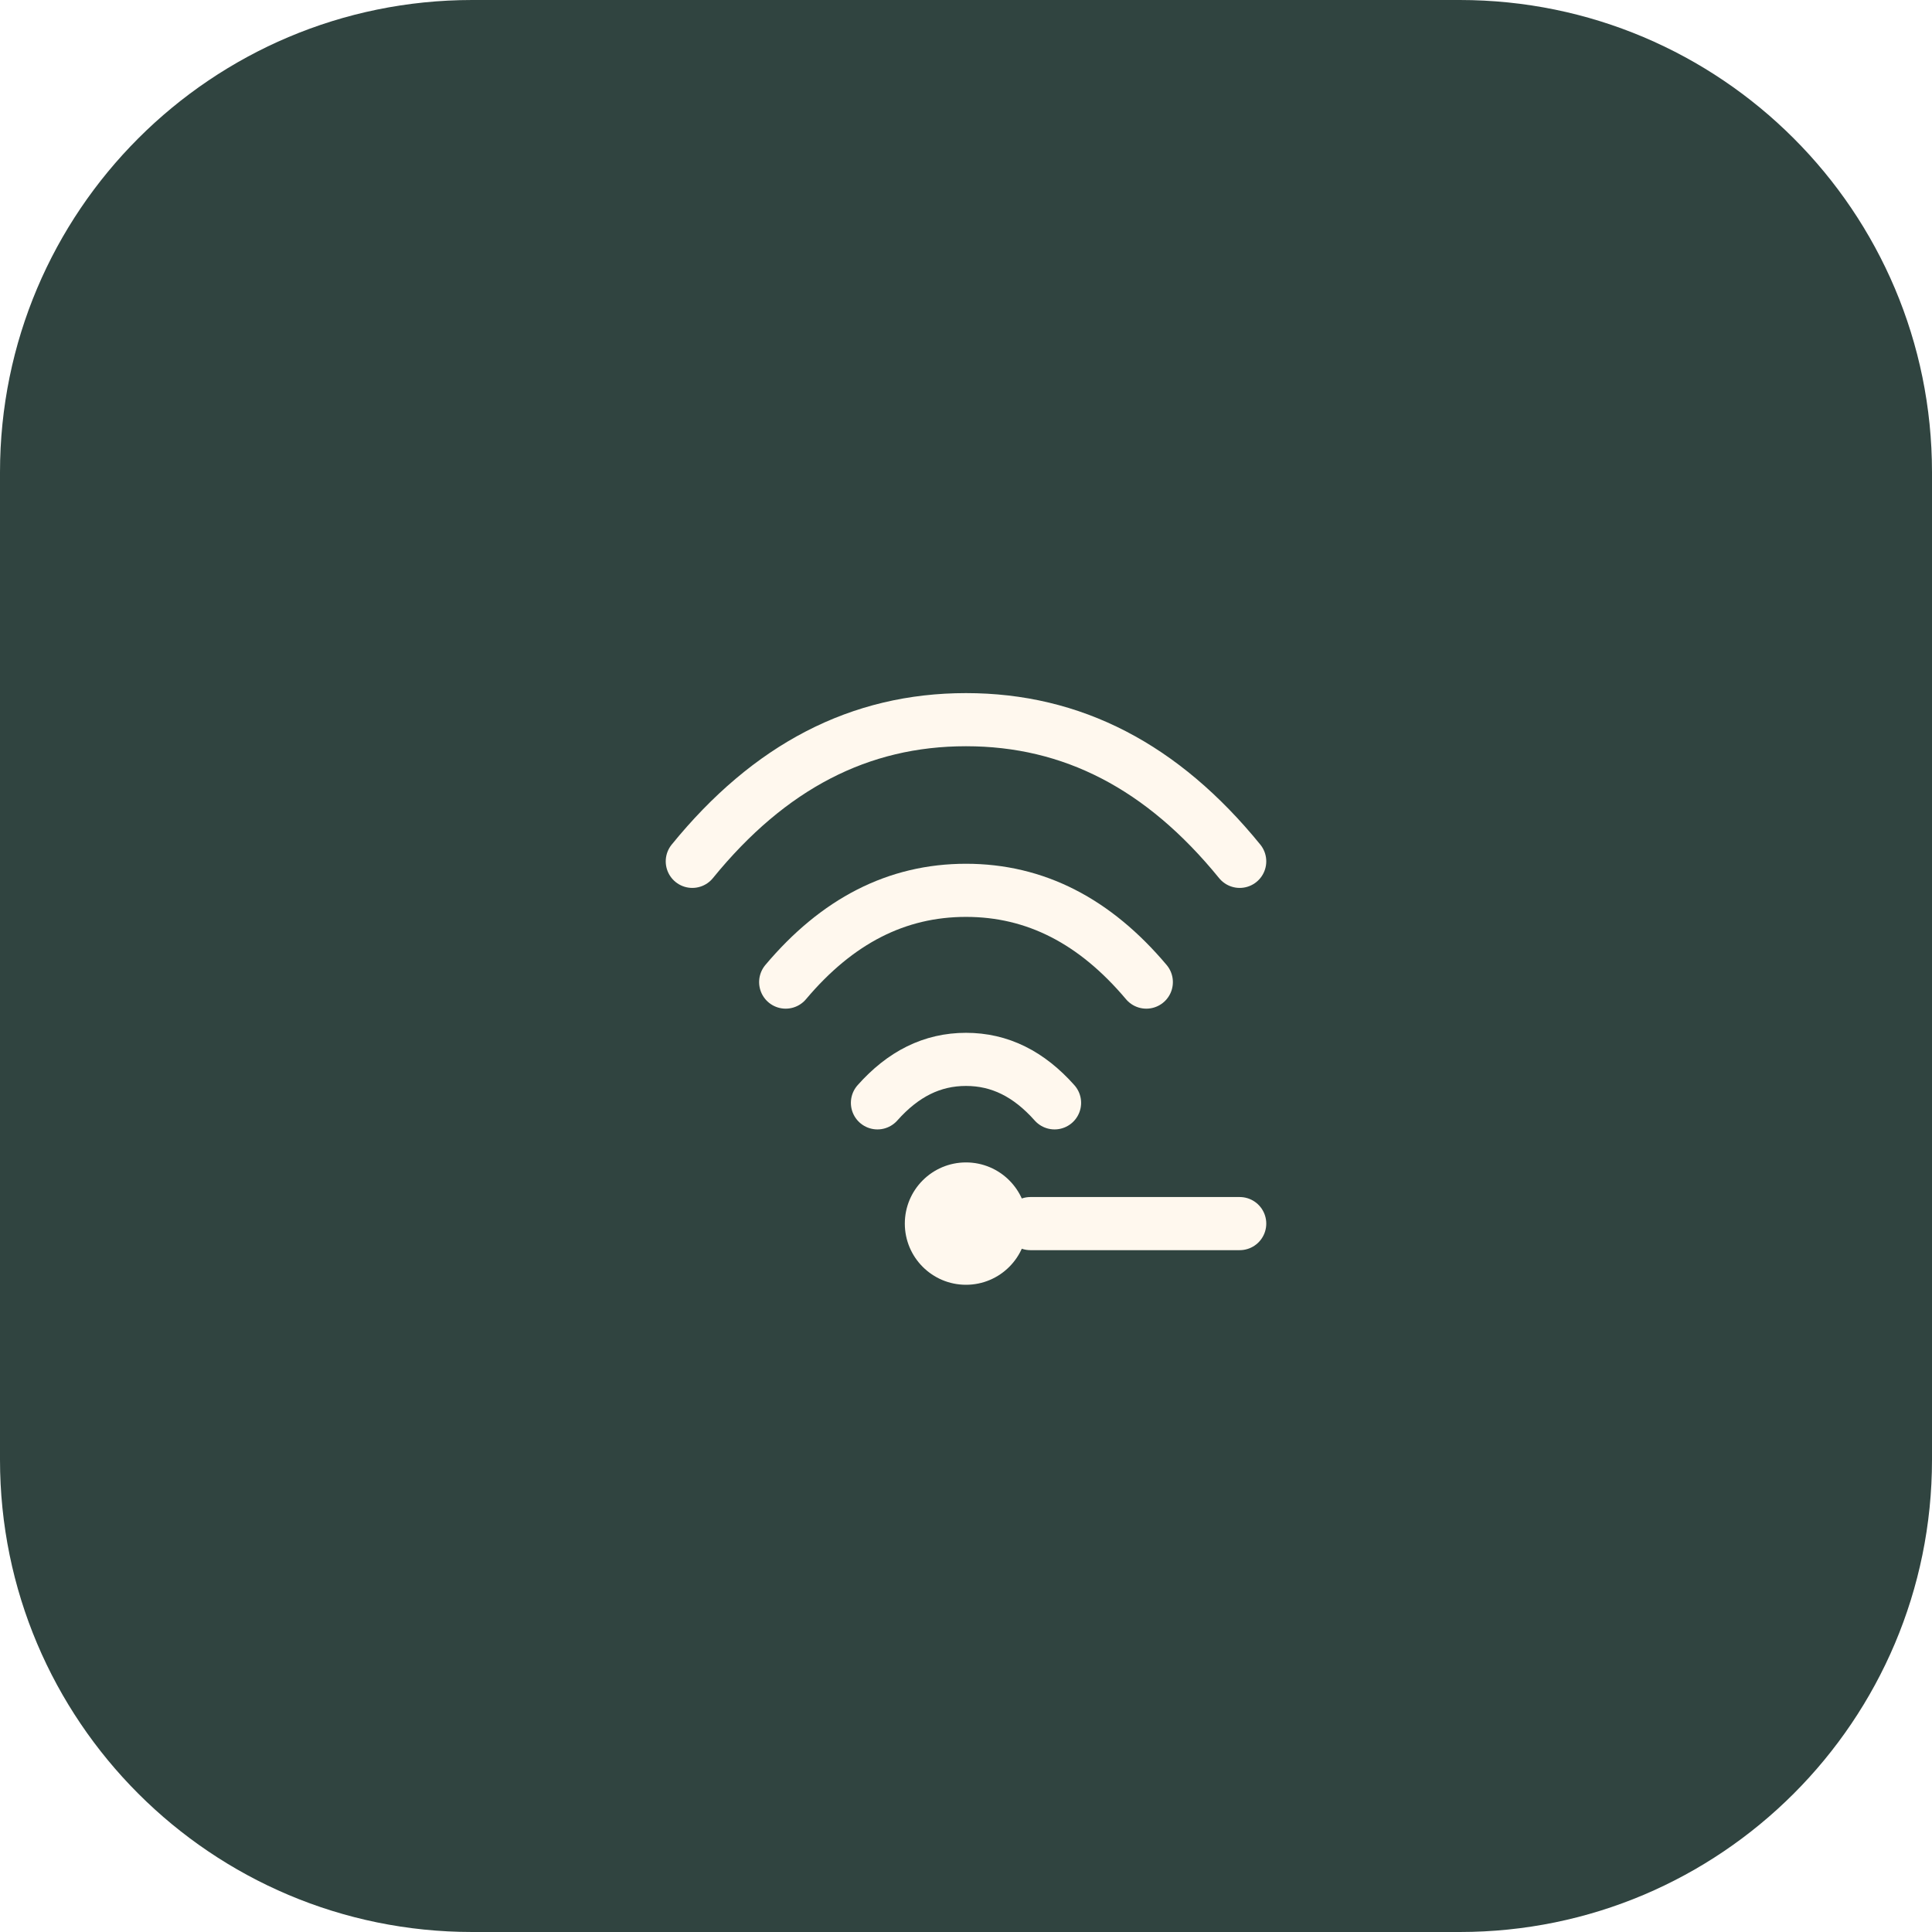
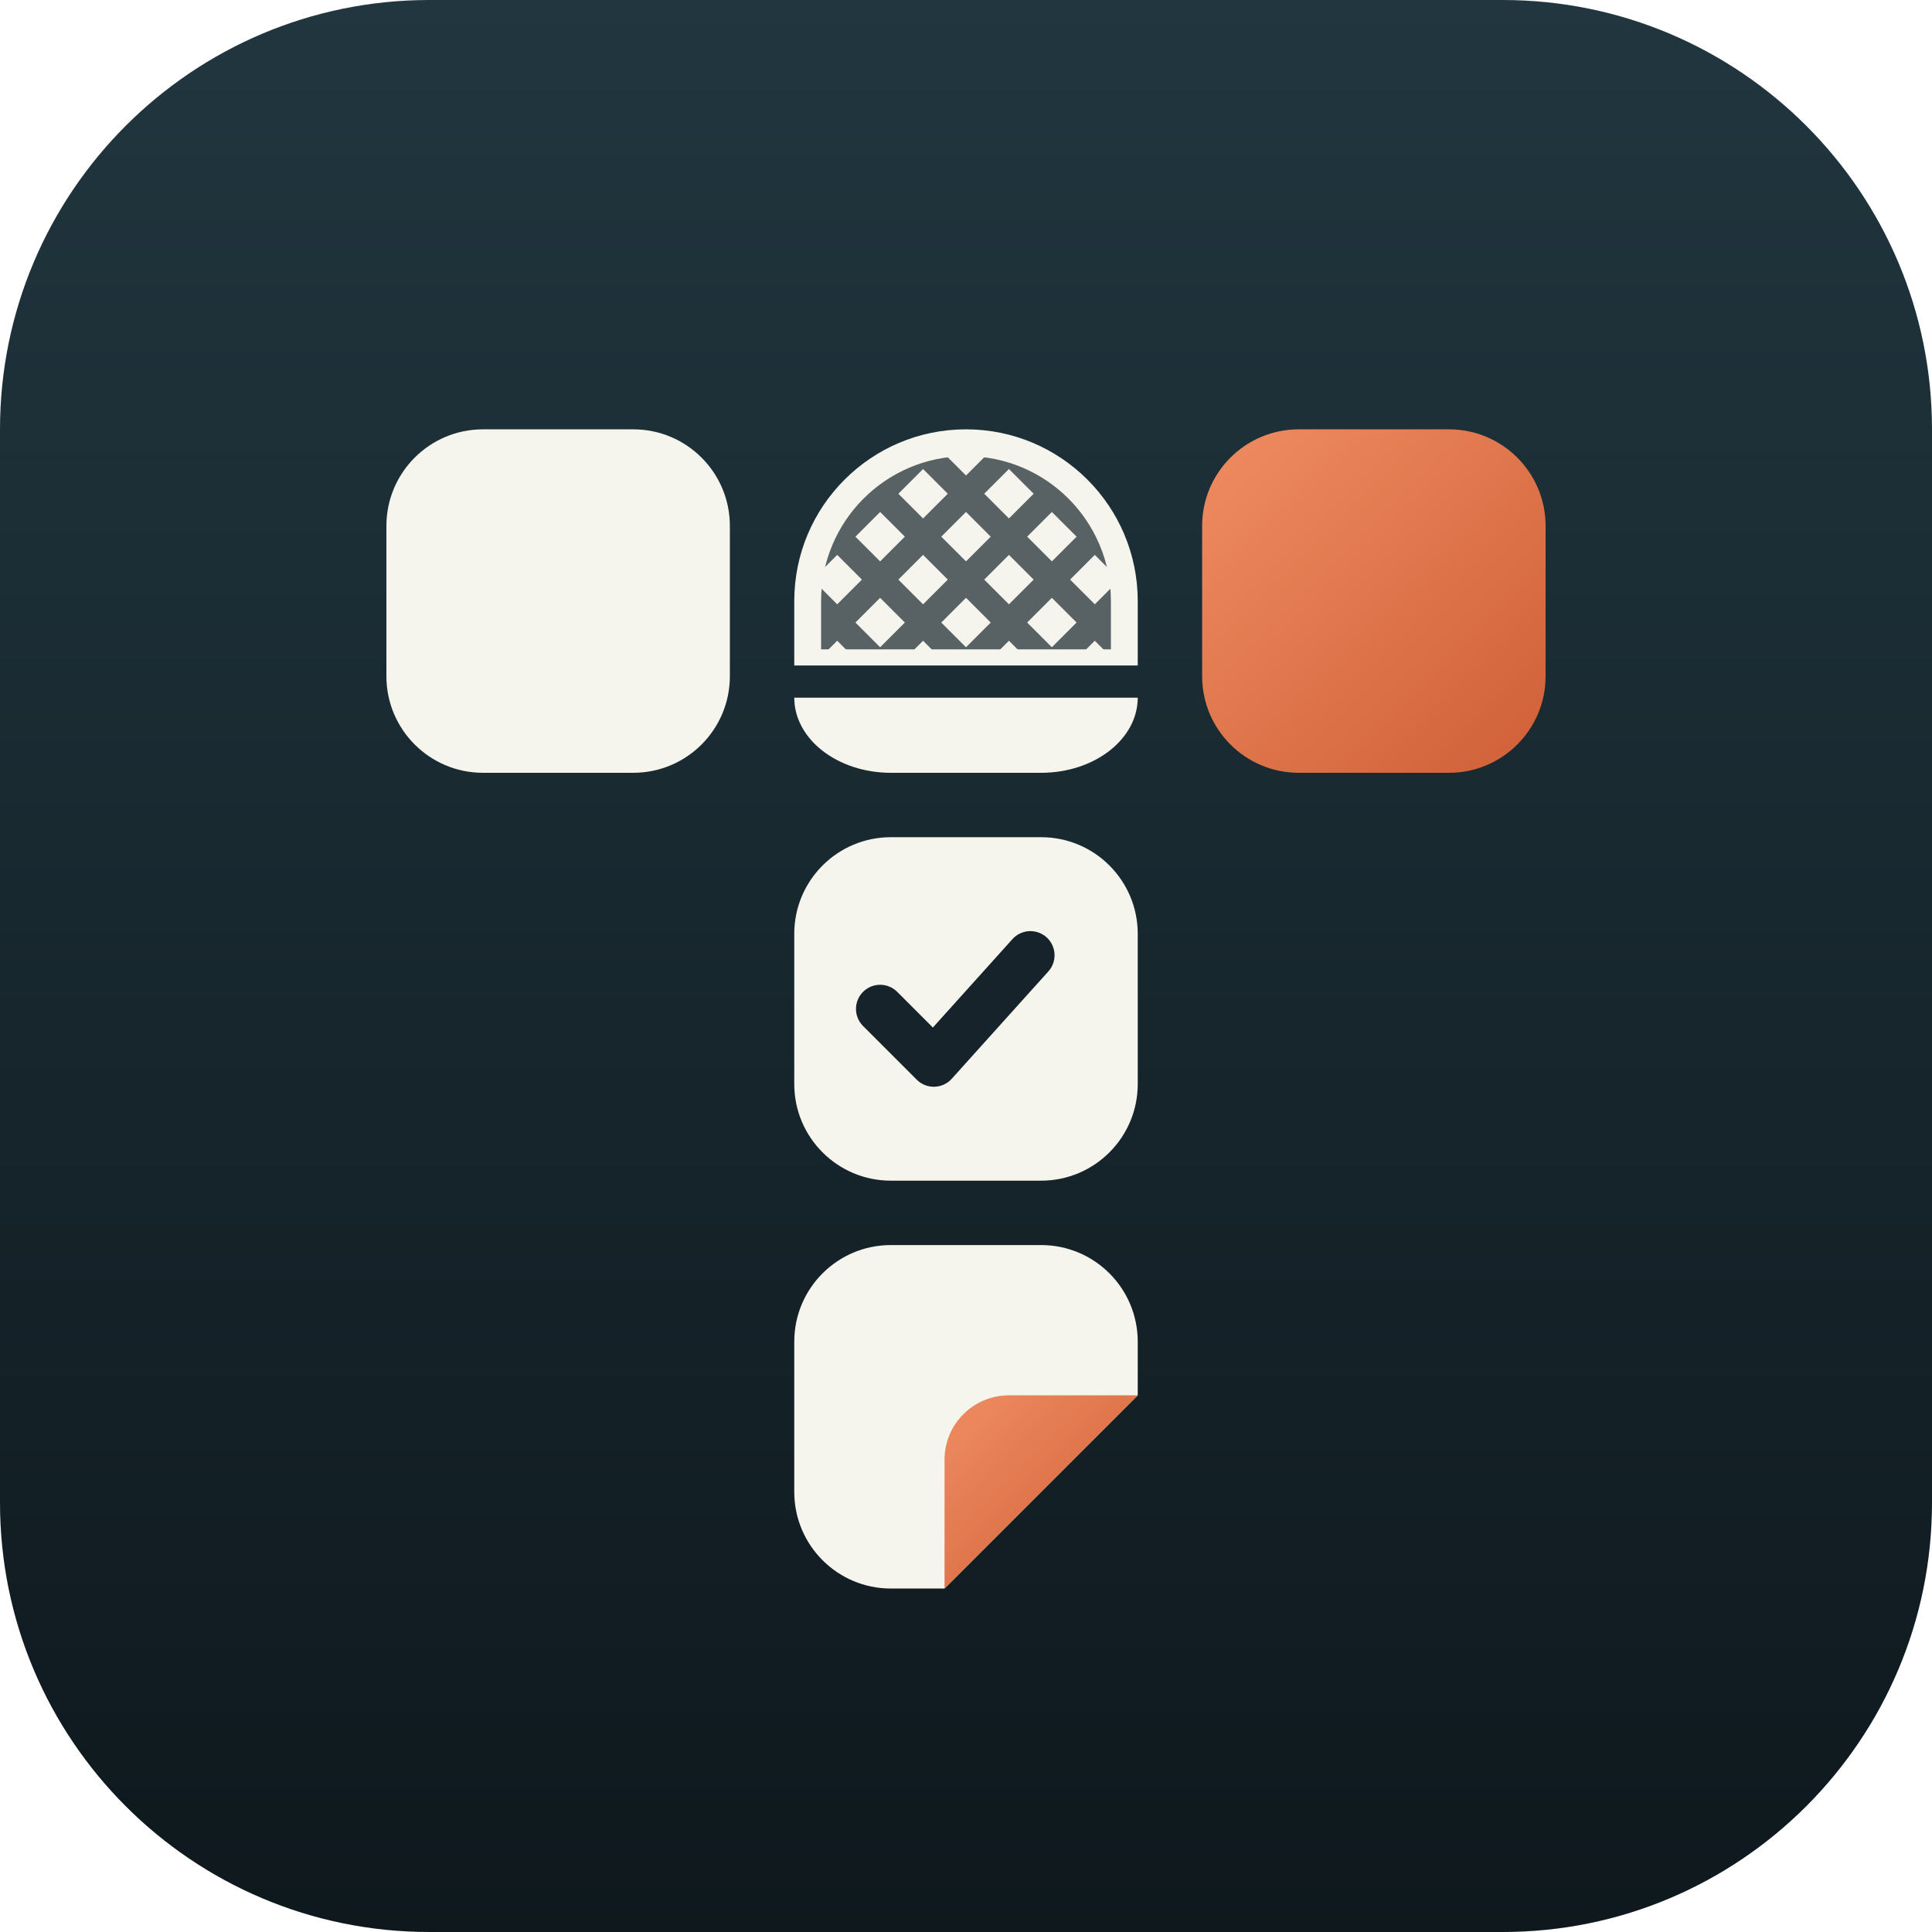
- <svg xmlns="http://www.w3.org/2000/svg" viewBox="0 0 180 180" fill="none">
-   <rect width="180" height="180" rx="44" fill="#304440" />
-   <g transform="translate(42 42) scale(1.5)" stroke="#FFF8EE" stroke-width="3.3" stroke-linecap="round" stroke-linejoin="round">
-     <path d="M15 25.5c4.8-5.9 10.4-8.8 17-8.8s12.2 2.9 17 8.8" />
-     <path d="M20.8 33c3.2-3.8 6.9-5.7 11.2-5.7s8 1.9 11.2 5.7" />
-     <path d="M26.5 40.5c1.6-1.8 3.4-2.7 5.5-2.7s3.9.9 5.5 2.7" />
-     <path d="M36 48h13" />
+ <svg xmlns="http://www.w3.org/2000/svg" viewBox="0 0 180 180">
+   <defs>
+     <linearGradient id="tBg" x1="0" y1="0" x2="0" y2="1">
+       <stop offset="0" stop-color="#21363F" />
+       <stop offset="1" stop-color="#0E181D" />
+     </linearGradient>
+     <linearGradient id="tHot" x1="0" y1="0" x2="1" y2="1">
+       <stop offset="0" stop-color="#F08C62" />
+       <stop offset="1" stop-color="#CF5F36" />
+     </linearGradient>
+   </defs>
+   <rect width="180" height="180" rx="40" fill="url(#tBg)" />
+   <g transform="translate(0 2)">
+     <g fill="#F5F4ED">
+       <rect x="36" y="38" width="32" height="32" rx="9" />
+       <path d="M74 54a16 16 0 0 1 32 0v6H74z" />
+       <path d="M74 63h32a9 7 0 0 1-9 7H83a9 7 0 0 1-9-7z" />
+       <rect x="74" y="76" width="32" height="32" rx="9" />
+       <path d="M83 114h14a9 9 0 0 1 9 9v5l-18 18h-5a9 9 0 0 1-9-9v-14a9 9 0 0 1 9-9z" />
+     </g>
+     <clipPath id="tMic">
+       <path d="M90 40.5a13.5 13.5 0 0 1 13.5 13.5v4.5h-27V54A13.5 13.5 0 0 1 90 40.5z" />
+     </clipPath>
+     <g clip-path="url(#tMic)" stroke="#16232A" stroke-width="2.4" stroke-linecap="round" opacity=".7" fill="none">
+       <path d="M42 36l30 30" />
+       <path d="M138 36l-30 30" />
+       <path d="M50 36l30 30" />
+       <path d="M130 36l-30 30" />
+       <path d="M58 36l30 30" />
+       <path d="M122 36l-30 30" />
+       <path d="M66 36l30 30" />
+       <path d="M114 36l-30 30" />
+       <path d="M74 36l30 30" />
+       <path d="M106 36l-30 30" />
+       <path d="M82 36l30 30" />
+       <path d="M98 36l-30 30" />
+       <path d="M90 36l30 30" />
+       <path d="M90 36l-30 30" />
+       <path d="M98 36l30 30" />
+       <path d="M82 36l-30 30" />
+       <path d="M106 36l30 30" />
+       <path d="M74 36l-30 30" />
+     </g>
+     <rect x="112" y="38" width="32" height="32" rx="9" fill="url(#tHot)" />
+     <path d="M106 128L88 146v-12a6 6 0 0 1 6-6z" fill="url(#tHot)" />
+     <path d="M82 92l5 5 9-10" fill="none" stroke="#16232A" stroke-width="4.5" stroke-linecap="round" stroke-linejoin="round" />
  </g>
-   <circle cx="90" cy="114" r="5.7" fill="#FFF8EE" />
</svg>
